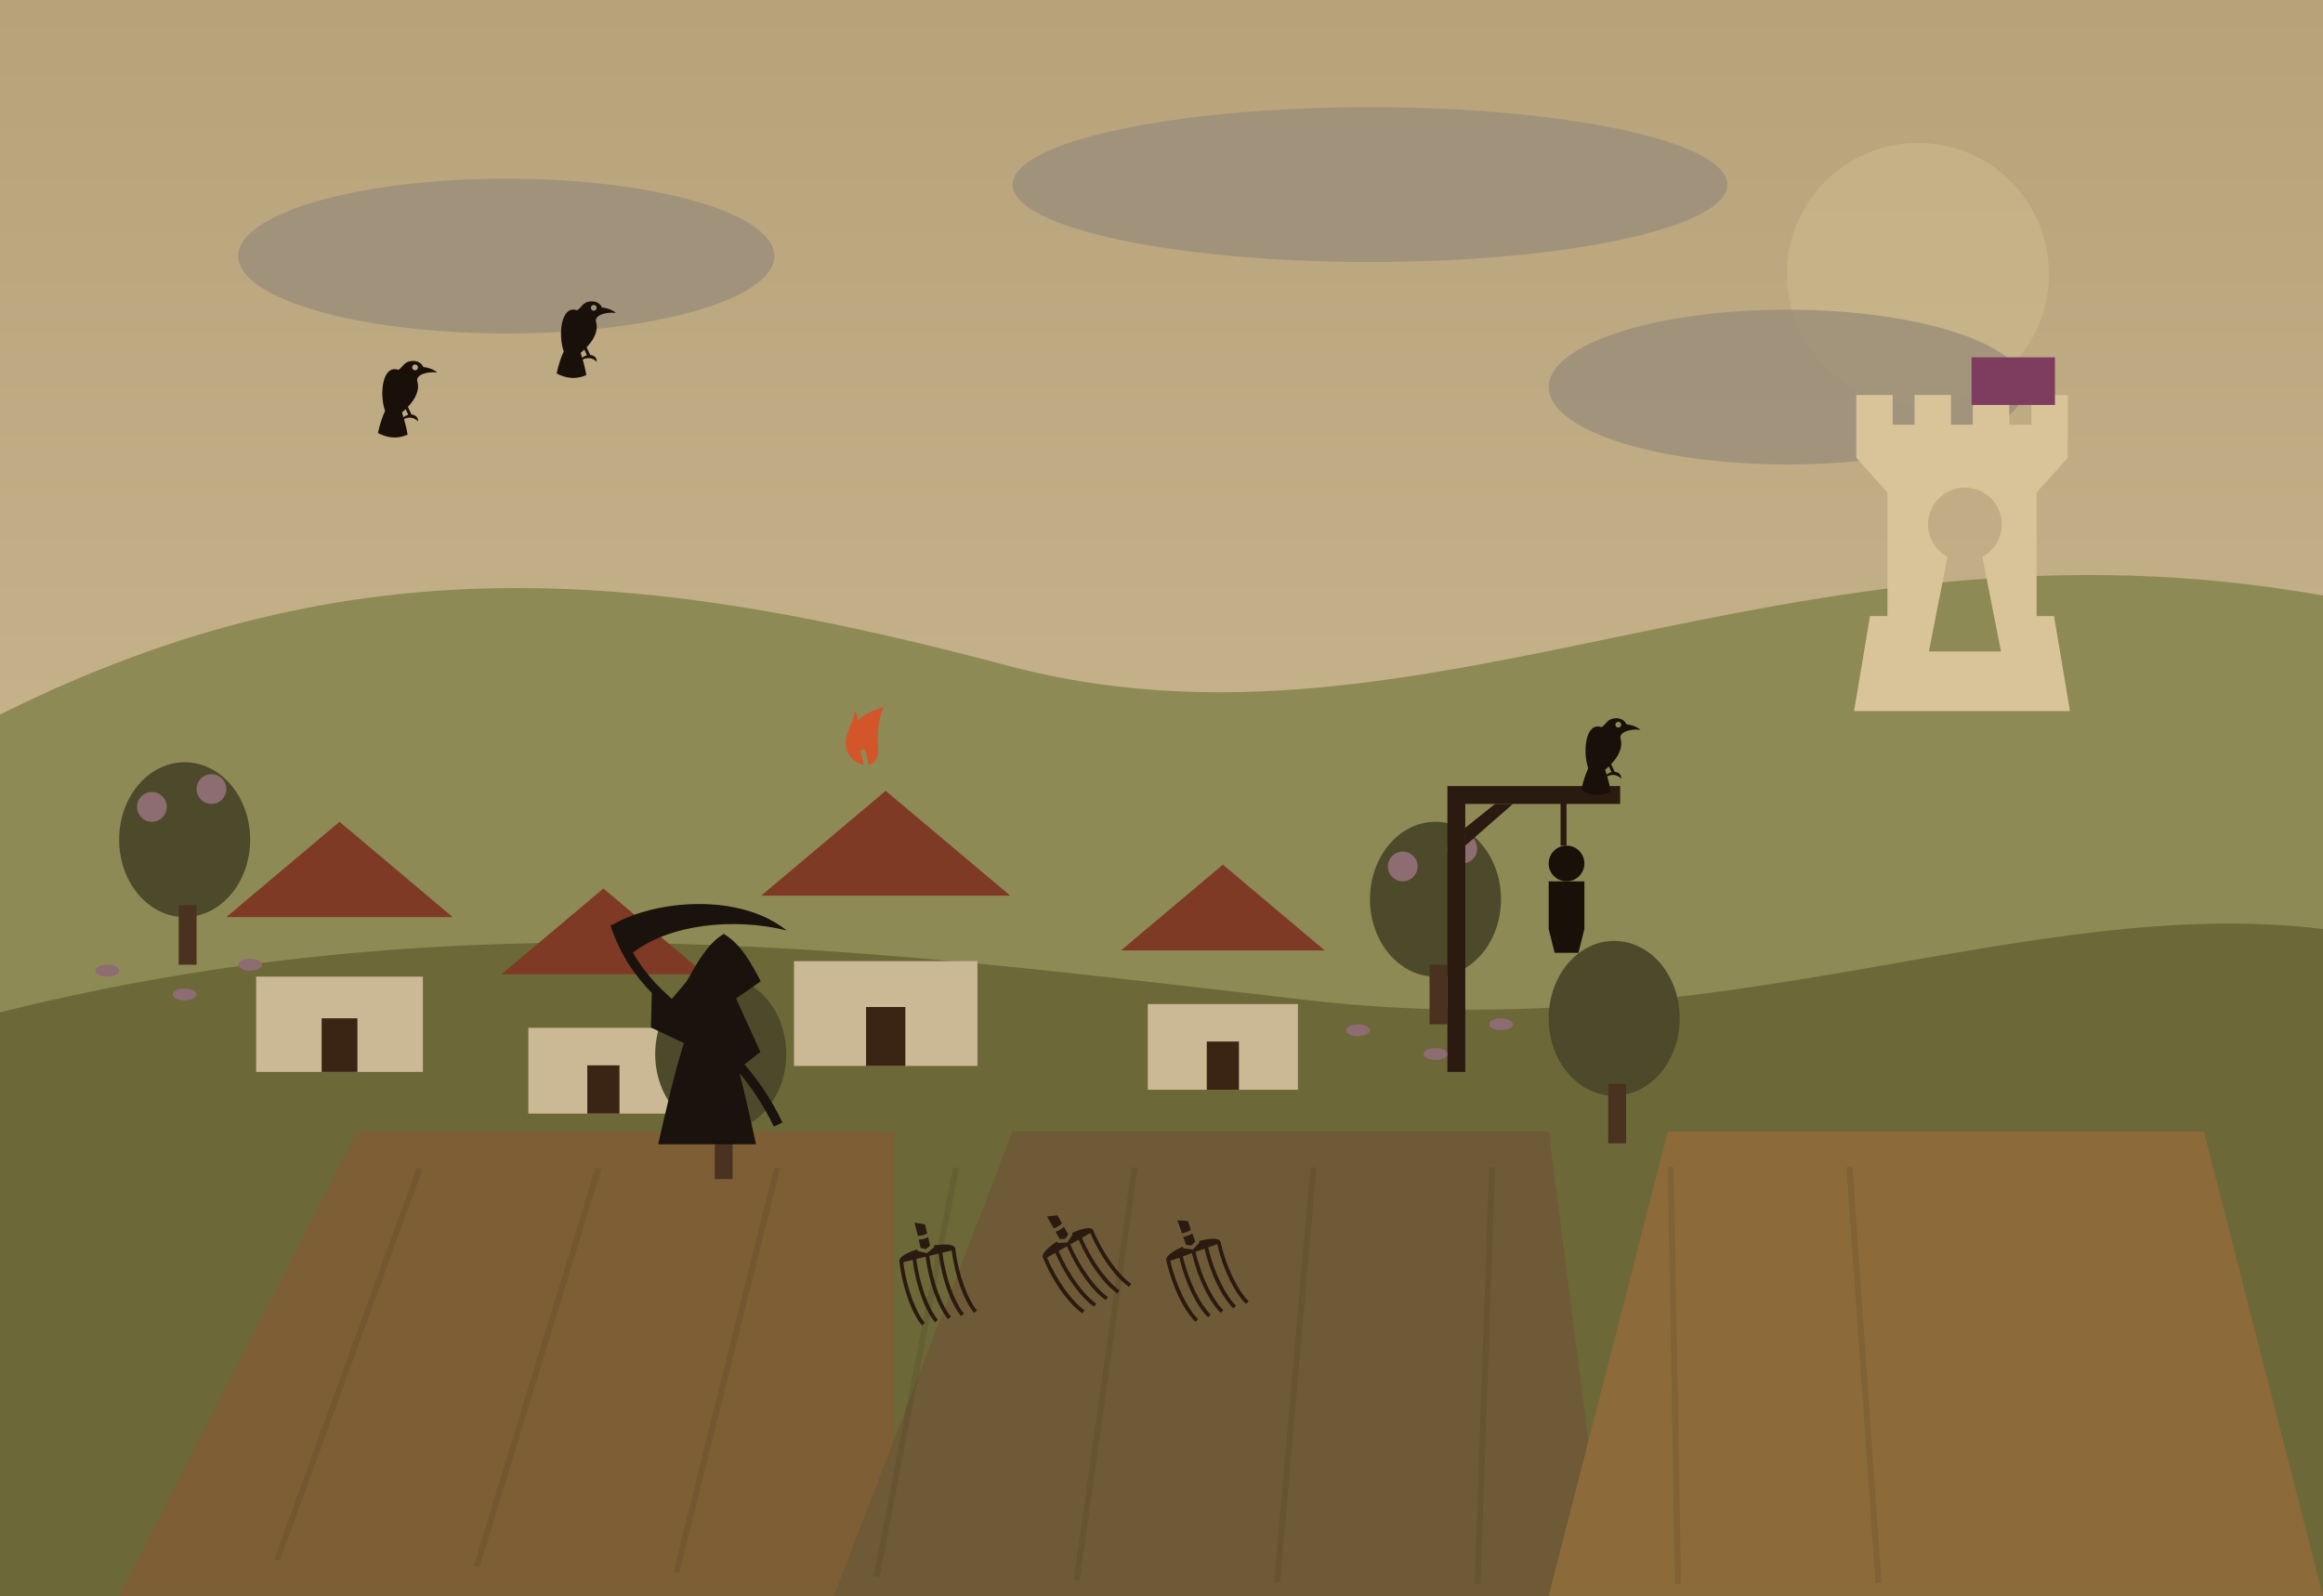
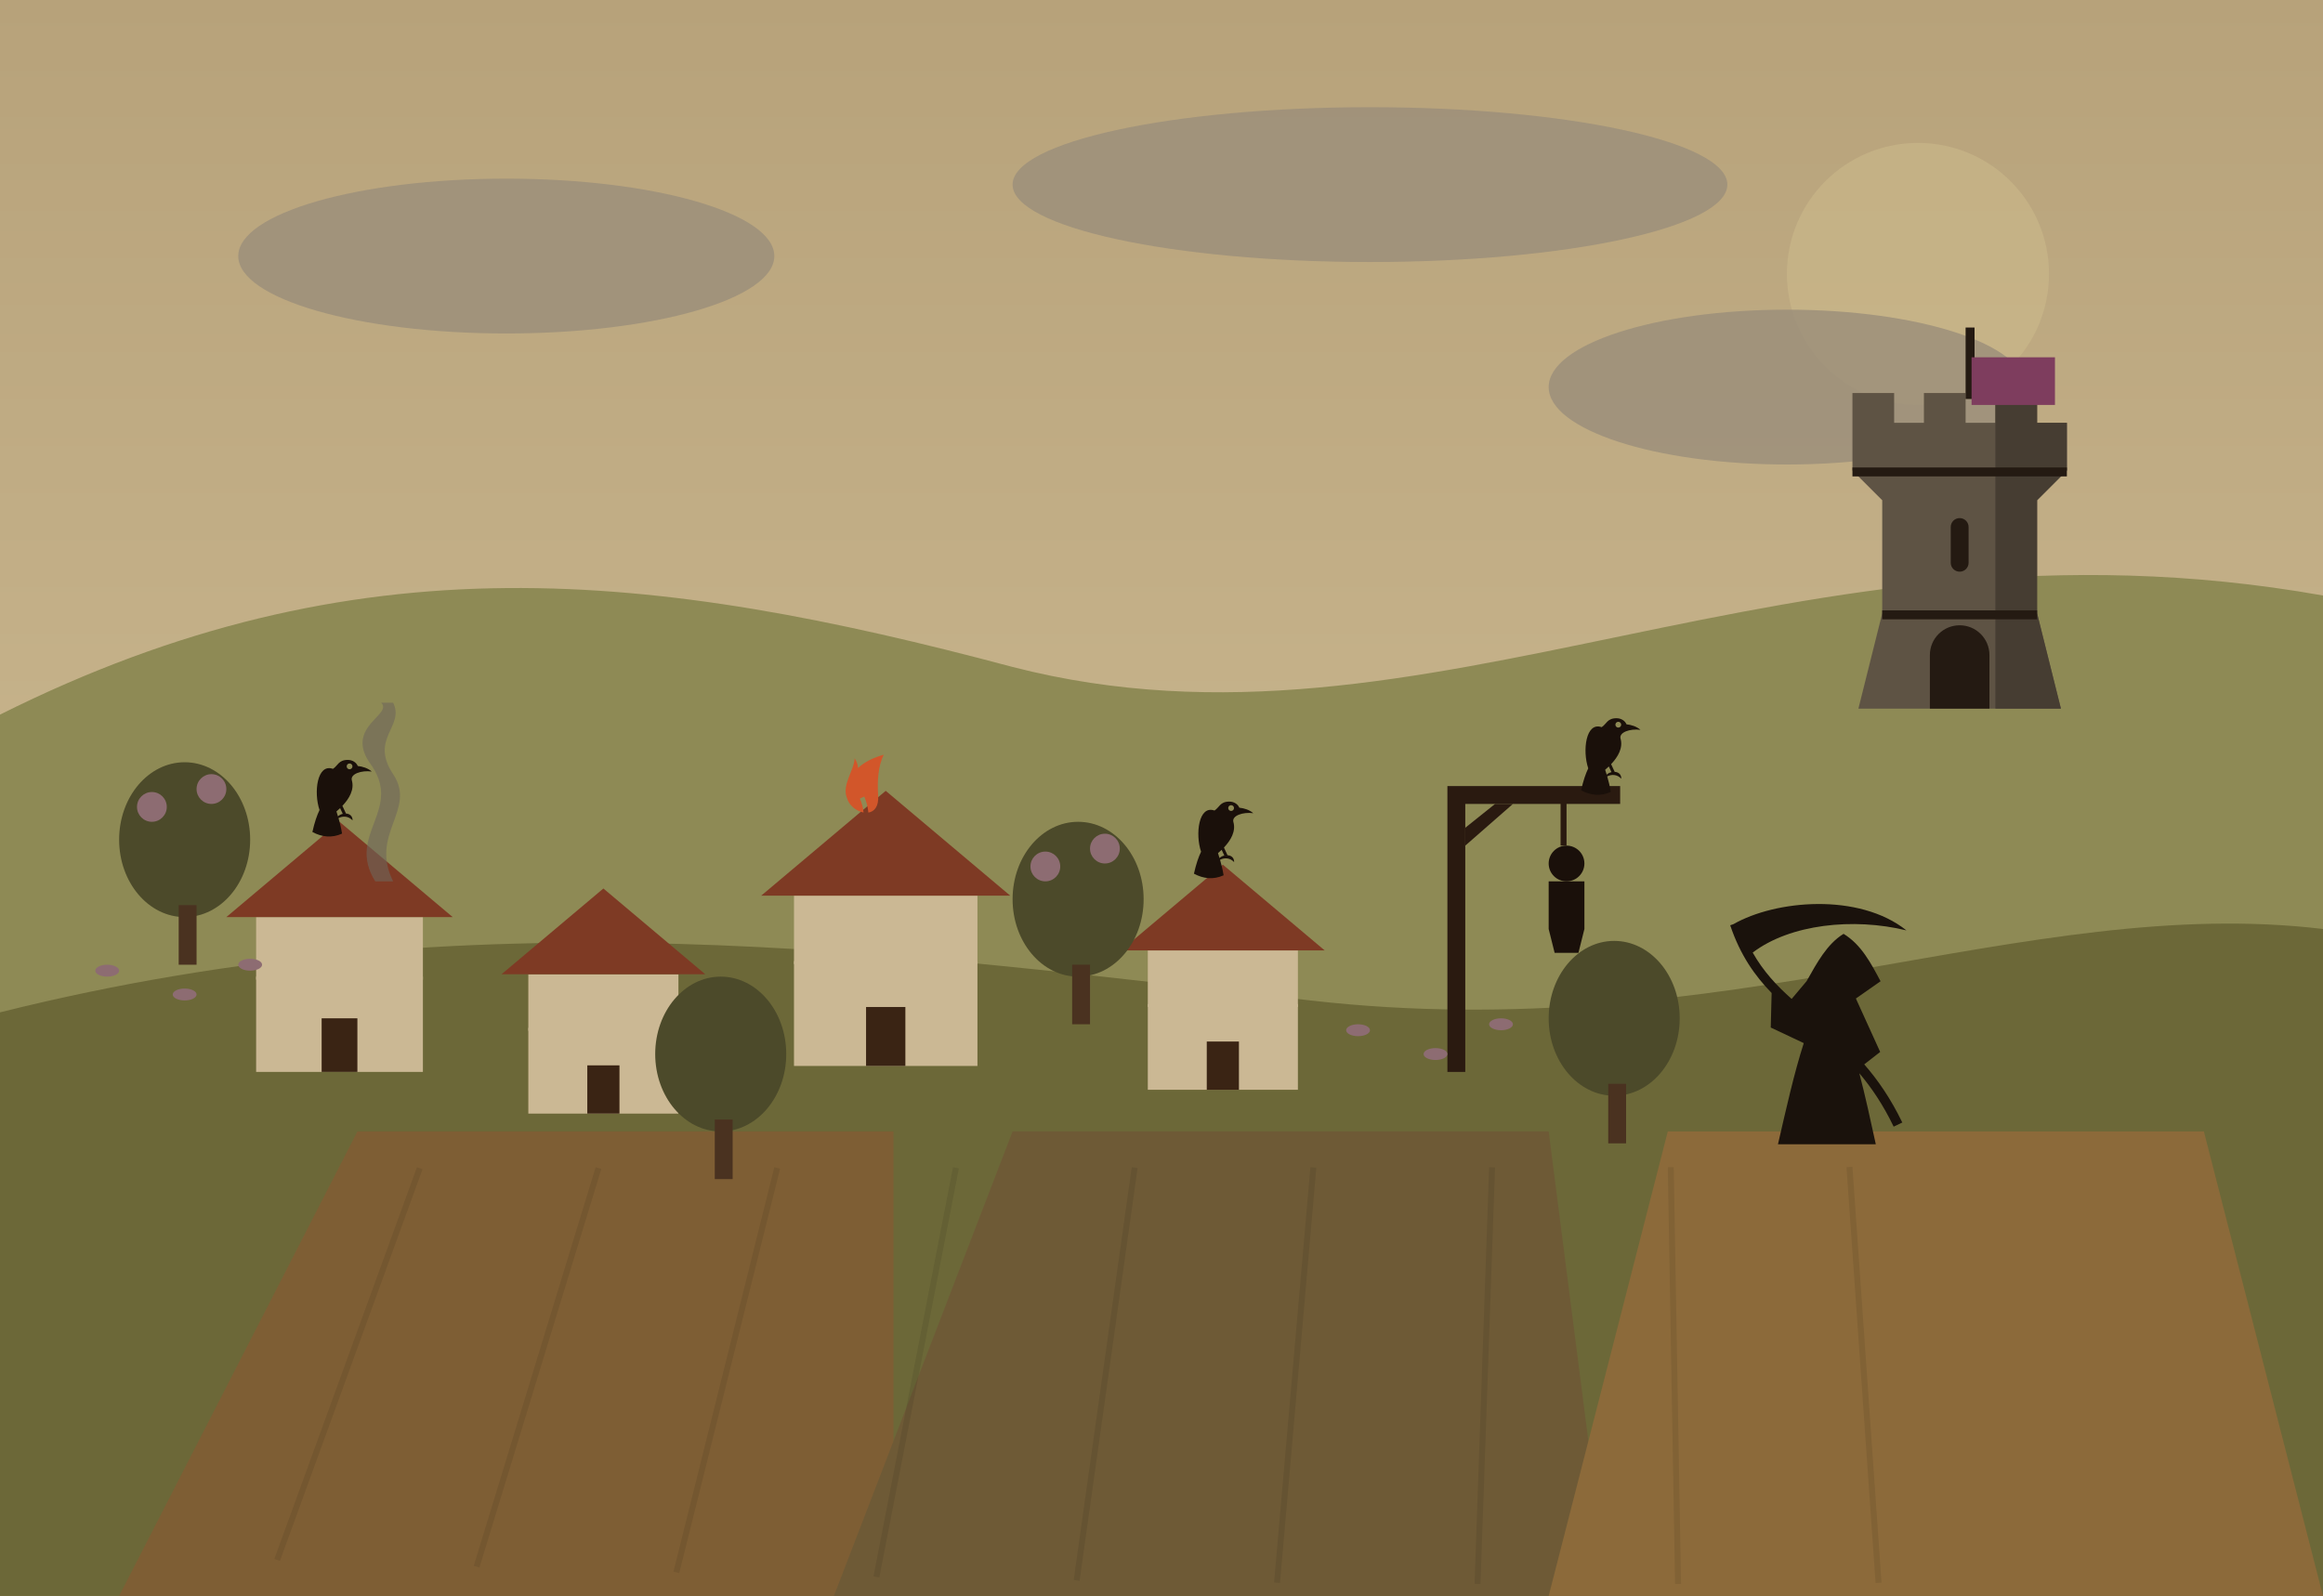
<svg xmlns="http://www.w3.org/2000/svg" width="390" height="268" viewBox="0 0 390 268" fill="none">
  <g id="Kingdom" clip-path="url(#clip0_39_1307)">
    <rect width="390" height="268" fill="url(#paint0_linear_39_1307)" />
    <circle id="Sun" cx="322" cy="46" r="22" fill="#CBB98A" fill-opacity="0.6" />
    <ellipse id="Cloud" cx="85" cy="43" rx="45" ry="13" fill="#9C907A" fill-opacity="0.85" />
    <ellipse id="Cloud_2" cx="230" cy="31" rx="60" ry="13" fill="#9C907A" fill-opacity="0.85" />
    <ellipse id="Cloud_3" cx="300" cy="65" rx="40" ry="13" fill="#9C907A" fill-opacity="0.85" />
    <g id="Hill">
      <path id="Vector" d="M0 120C60 90 110 96 170 112C240 130 300 84 390 100V268H0V120Z" fill="#8E8A55" />
    </g>
    <g id="Hill_2">
      <path id="Vector_2" d="M0 170C80 150 150 160 220 168C290 176 340 150 390 156V268H0V170Z" fill="#6C6838" />
    </g>
    <g id="Field">
      <path id="Vector_3" d="M20 268L60 190H150V268H20Z" fill="#7E5E34" />
    </g>
    <g id="Field_2">
      <path id="Vector_4" d="M140 268L170 190H260L270 268H140Z" fill="#6E5A36" />
    </g>
    <g id="Field_3">
      <path id="Vector_5" d="M260 268L280 190H370L390 268H260Z" fill="#8C6A3A" />
    </g>
    <rect id="Furrow" x="70" y="196" width="1" height="70" transform="rotate(20 70 196)" fill="black" fill-opacity="0.08" />
    <rect id="Furrow_2" x="100" y="196" width="1" height="70" transform="rotate(17 100 196)" fill="black" fill-opacity="0.08" />
    <rect id="Furrow_3" x="130" y="196" width="1" height="70" transform="rotate(14 130 196)" fill="black" fill-opacity="0.08" />
    <rect id="Furrow_4" x="160" y="196" width="1" height="70" transform="rotate(11 160 196)" fill="black" fill-opacity="0.08" />
    <rect id="Furrow_5" x="190" y="196" width="1" height="70" transform="rotate(8 190 196)" fill="black" fill-opacity="0.08" />
    <rect id="Furrow_6" x="220" y="196" width="1" height="70" transform="rotate(5 220 196)" fill="black" fill-opacity="0.08" />
    <rect id="Furrow_7" x="250" y="196" width="1" height="70" transform="rotate(2 250 196)" fill="black" fill-opacity="0.08" />
    <rect id="Furrow_8" x="280" y="196" width="1" height="70" transform="rotate(-1 280 196)" fill="black" fill-opacity="0.08" />
    <rect id="Furrow_9" x="310" y="196" width="1" height="70" transform="rotate(-4 310 196)" fill="black" fill-opacity="0.08" />
    <g id="Fortress">
-       <path id="Vector_6" d="M311.643 66.336V76.857L316.879 82.716V103.45H313.948L311.275 119.412H347.518L344.845 103.45H341.917V82.716L347.153 76.857V66.336H341.043V71.317H337.323V66.336H331.212V71.317H327.538V66.336H321.428V71.317H317.753V66.336H311.643ZM329.885 81.867C333.303 81.867 336.073 84.637 336.073 88.055C336.073 90.415 334.753 92.466 332.809 93.51L335.939 109.397H323.832L326.961 93.51C325.018 92.466 323.697 90.414 323.697 88.055C323.697 84.637 326.468 81.867 329.885 81.867L329.885 81.867Z" fill="#D9C49A" />
+       <path d="M311 66H318V71H323V66H330V71H335V66H342V71H347V79L342 84V103L346 119H312L316 103V84L311 79V66Z" fill="#5E5344" />
+       <path d="M335 66H342V71H347V79L342 84V103L346 119H335V66Z" fill="#463D32" />
+       <rect x="311" y="78.5" width="36" height="1.5" fill="#241A12" />
+       <rect x="316" y="102.5" width="26" height="1.5" fill="#241A12" />
+       <rect x="327.5" y="87" width="3" height="9" rx="1.5" fill="#241A12" />
+       <path data-door="" d="M324 119V110A5 5 0 0 1 334 110V119H324Z" fill="#241A12" />
+       <rect x="330" y="55" width="1.5" height="12" fill="#241A12" />
    </g>
    <rect id="Pennant" x="331" y="60" width="14" height="8" fill="#7E3D5E" />
    <g id="House">
      <path id="Vector_7" d="M43 164H71V180H43V164Z" fill="#CBB894" />
    </g>
+     <rect data-wall-top="154" x="43" y="154" width="28.0" height="10.5" fill="#CBB894" />
    <g id="House_2">
      <path id="Vector_8" d="M38 154L57 138L76 154H38Z" fill="#7E3A24" />
    </g>
    <rect id="House_3" x="54" y="171" width="6" height="9" fill="#3A2414" />
    <g id="House_4" clip-path="url(#clip1_39_1307)">
      <path id="Vector_9" d="M88.7 172.6H113.9V187H88.7V172.6Z" fill="#CBB894" />
    </g>
+     <rect data-wall-top="163.6" x="88.7" y="163.6" width="25.2" height="9.5" fill="#CBB894" />
    <g id="House_5" clip-path="url(#clip2_39_1307)">
      <path id="Vector_10" d="M84.2 163.6L101.3 149.2L118.4 163.6H84.2Z" fill="#7E3A24" />
    </g>
    <rect id="House_6" x="98.6" y="178.9" width="5.4" height="8.1" fill="#3A2414" />
    <g id="House_7">
      <path id="Vector_11" d="M133.3 161.4H164.1V179H133.3V161.4Z" fill="#CBB894" />
    </g>
+     <rect data-wall-top="150.4" x="133.3" y="150.4" width="30.8" height="11.5" fill="#CBB894" />
    <g id="House_8" clip-path="url(#clip3_39_1307)">
      <path id="Vector_12" d="M127.8 150.4L148.7 132.8L169.6 150.4H127.8Z" fill="#7E3A24" />
    </g>
    <rect id="House_9" x="145.4" y="169.1" width="6.6" height="9.9" fill="#3A2414" />
    <g id="House_10" clip-path="url(#clip4_39_1307)">
      <path id="Vector_13" d="M192.7 168.6H217.9V183H192.7V168.6Z" fill="#CBB894" />
    </g>
+     <rect data-wall-top="159.6" x="192.7" y="159.6" width="25.2" height="9.5" fill="#CBB894" />
    <g id="House_11" clip-path="url(#clip5_39_1307)">
      <path id="Vector_14" d="M188.2 159.6L205.3 145.2L222.4 159.6H188.2Z" fill="#7E3A24" />
    </g>
    <rect id="House_12" x="202.6" y="174.9" width="5.4" height="8.1" fill="#3A2414" />
+     <g id="Smoke">
+       <path d="M63 148C58 140 68 136 62 128C58 122 66 120 64 118H66C68 122 62 124 66 130C70 136 62 140 66 148H63Z" fill="#6E665A" fill-opacity="0.6" />
+     </g>
    <g id="Tree">
      <ellipse id="Crown" cx="31" cy="141" rx="11" ry="13" fill="#4C4A2A" />
      <circle id="Blossom" cx="35.5" cy="132.5" r="2.5" fill="#8D6C72" />
      <circle id="Blossom_2" cx="25.5" cy="135.5" r="2.5" fill="#8D6C72" />
      <rect id="Trunk" x="30" y="152" width="3" height="10" fill="#4A3220" />
    </g>
-     <g id="Tree_2">
-       <ellipse id="Crown_2" cx="241" cy="151" rx="11" ry="13" fill="#4C4A2A" />
-       <circle id="Blossom_3" cx="245.5" cy="142.5" r="2.5" fill="#8D6C72" />
-       <circle id="Blossom_4" cx="235.5" cy="145.5" r="2.5" fill="#8D6C72" />
-       <rect id="Trunk_2" x="240" y="162" width="3" height="10" fill="#4A3220" />
+     <g transform="translate(-60 0)">
+       <g id="Tree_2">
+         <ellipse id="Crown_2" cx="241" cy="151" rx="11" ry="13" fill="#4C4A2A" />
+         <circle id="Blossom_3" cx="245.5" cy="142.5" r="2.5" fill="#8D6C72" />
+         <circle id="Blossom_4" cx="235.5" cy="145.5" r="2.5" fill="#8D6C72" />
+         <rect id="Trunk_2" x="240" y="162" width="3" height="10" fill="#4A3220" />
+       </g>
    </g>
    <g id="Tree_3">
      <ellipse id="Crown_3" cx="271" cy="171" rx="11" ry="13" fill="#4C4A2A" />
      <rect id="Trunk_3" x="270" y="182" width="3" height="10" fill="#4A3220" />
    </g>
    <g id="Tree_4">
      <ellipse id="Crown_4" cx="121" cy="177" rx="11" ry="13" fill="#4C4A2A" />
      <rect id="Trunk_4" x="120" y="188" width="3" height="10" fill="#4A3220" />
    </g>
    <g id="Frame">
      <path id="Vector_15" d="M243 180V132H272V135H246V180H243Z" fill="#2A1A10" />
      <path id="Vector_16" d="M246 142L254 135H251L246 139V142Z" fill="#2A1A10" />
    </g>
    <rect id="Rectangle" x="262" y="134" width="1" height="8" fill="#2A1A10" />
    <g id="Frame_2">
      <path id="Vector_17" d="M263 148C264.657 148 266 146.657 266 145C266 143.343 264.657 142 263 142C261.343 142 260 143.343 260 145C260 146.657 261.343 148 263 148Z" fill="#1A100A" />
      <path id="Vector_18" d="M260 148H266V156L265 160H261L260 156V148Z" fill="#1A100A" />
    </g>
-     <g id="Flame">
-       <path id="Vector_19" fill-rule="evenodd" clip-rule="evenodd" d="M148.38 118.736C146.675 119.202 145.167 119.916 144.051 120.969C144.021 120.431 143.857 119.888 143.48 119.335C143.437 121.265 141.318 123.801 142.169 125.932C142.17 125.932 142.169 125.933 142.169 125.933C142.499 127.238 143.771 128.233 144.983 128.439C144.894 127.594 144.678 126.819 144.361 126.087L145.098 125.768C145.457 126.597 145.696 127.486 145.786 128.452C146.785 128.295 147.561 127.437 147.43 125.548C147.273 123.28 147.403 120.615 148.38 118.736L148.38 118.736Z" fill="#D2562A" />
+     <g transform="translate(0 8)">
+       <g id="Flame">
+         <path id="Vector_19" fill-rule="evenodd" clip-rule="evenodd" d="M148.38 118.736C146.675 119.202 145.167 119.916 144.051 120.969C144.021 120.431 143.857 119.888 143.48 119.335C143.437 121.265 141.318 123.801 142.169 125.932C142.17 125.932 142.169 125.933 142.169 125.933C142.499 127.238 143.771 128.233 144.983 128.439C144.894 127.594 144.678 126.819 144.361 126.087L145.098 125.768C145.457 126.597 145.696 127.486 145.786 128.452C146.785 128.295 147.561 127.437 147.43 125.548C147.273 123.28 147.403 120.615 148.38 118.736L148.38 118.736Z" fill="#D2562A" />
+       </g>
    </g>
-     <g id="Raven">
-       <path id="Vector_20" fill-rule="evenodd" clip-rule="evenodd" d="M69.388 60.608C67.82 60.608 67.712 61.596 66.896 62.108C64.232 61.163 63.64 66.056 64.644 69.023C64.223 69.896 63.804 71.099 63.446 72.712C65 73.551 66.704 73.769 68.429 72.983C68.259 71.952 68.041 71.1 67.828 70.375C68.512 70.03 69.457 69.977 70.193 70.769C70.2 69.986 69.673 69.649 69.085 69.614L68.483 68.32C69.648 67.088 70.516 65.581 70.066 64.026C69.784 62.974 71.657 62.324 73.411 62.556C72.741 61.977 71.88 61.722 71.064 61.63C70.822 61.035 70.172 60.608 69.388 60.608ZM69.687 61.207C69.956 61.207 70.174 61.425 70.174 61.693C70.174 61.961 69.956 62.178 69.687 62.178C69.419 62.178 69.202 61.961 69.202 61.693C69.202 61.425 69.419 61.207 69.687 61.207H69.687ZM68.099 68.706L68.544 69.662C68.226 69.736 67.934 69.886 67.743 70.091C67.652 69.794 67.565 69.519 67.484 69.263C67.694 69.084 67.9 68.898 68.099 68.706V68.706Z" fill="#1A100A" />
+     <g transform="translate(-11 67)">
+       <g id="Raven">
+         <path id="Vector_20" fill-rule="evenodd" clip-rule="evenodd" d="M69.388 60.608C67.82 60.608 67.712 61.596 66.896 62.108C64.232 61.163 63.64 66.056 64.644 69.023C64.223 69.896 63.804 71.099 63.446 72.712C65 73.551 66.704 73.769 68.429 72.983C68.259 71.952 68.041 71.1 67.828 70.375C68.512 70.03 69.457 69.977 70.193 70.769C70.2 69.986 69.673 69.649 69.085 69.614L68.483 68.32C69.648 67.088 70.516 65.581 70.066 64.026C69.784 62.974 71.657 62.324 73.411 62.556C72.741 61.977 71.88 61.722 71.064 61.63C70.822 61.035 70.172 60.608 69.388 60.608ZM69.687 61.207C69.956 61.207 70.174 61.425 70.174 61.693C70.174 61.961 69.956 62.178 69.687 62.178C69.419 62.178 69.202 61.961 69.202 61.693C69.202 61.425 69.419 61.207 69.687 61.207H69.687ZM68.099 68.706L68.544 69.662C68.226 69.736 67.934 69.886 67.743 70.091C67.652 69.794 67.565 69.519 67.484 69.263C67.694 69.084 67.9 68.898 68.099 68.706V68.706Z" fill="#1A100A" />
+       </g>
    </g>
-     <g id="Raven_2">
-       <path id="Vector_21" fill-rule="evenodd" clip-rule="evenodd" d="M99.388 50.608C97.82 50.608 97.712 51.596 96.896 52.108C94.232 51.163 93.64 56.056 94.644 59.023C94.223 59.896 93.804 61.099 93.446 62.712C95 63.551 96.704 63.769 98.429 62.983C98.259 61.952 98.041 61.1 97.828 60.375C98.512 60.03 99.457 59.977 100.193 60.769C100.2 59.986 99.673 59.649 99.085 59.614L98.483 58.32C99.648 57.088 100.516 55.581 100.066 54.026C99.784 52.974 101.657 52.324 103.411 52.556C102.741 51.977 101.88 51.722 101.064 51.63C100.822 51.035 100.172 50.608 99.388 50.608ZM99.687 51.207C99.956 51.207 100.174 51.425 100.174 51.693C100.174 51.961 99.956 52.178 99.687 52.178C99.419 52.178 99.202 51.961 99.202 51.693C99.202 51.425 99.419 51.207 99.687 51.207H99.687ZM98.099 58.706L98.544 59.662C98.226 59.736 97.934 59.886 97.743 60.091C97.652 59.794 97.565 59.519 97.484 59.263C97.694 59.084 97.9 58.898 98.099 58.706V58.706Z" fill="#1A100A" />
+     <g transform="translate(107 84)">
+       <g id="Raven_2">
+         <path id="Vector_21" fill-rule="evenodd" clip-rule="evenodd" d="M99.388 50.608C97.82 50.608 97.712 51.596 96.896 52.108C94.232 51.163 93.64 56.056 94.644 59.023C94.223 59.896 93.804 61.099 93.446 62.712C95 63.551 96.704 63.769 98.429 62.983C98.259 61.952 98.041 61.1 97.828 60.375C98.512 60.03 99.457 59.977 100.193 60.769C100.2 59.986 99.673 59.649 99.085 59.614L98.483 58.32C99.648 57.088 100.516 55.581 100.066 54.026C99.784 52.974 101.657 52.324 103.411 52.556C102.741 51.977 101.88 51.722 101.064 51.63C100.822 51.035 100.172 50.608 99.388 50.608ZM99.687 51.207C99.956 51.207 100.174 51.425 100.174 51.693C100.174 51.961 99.956 52.178 99.687 52.178C99.419 52.178 99.202 51.961 99.202 51.693C99.202 51.425 99.419 51.207 99.687 51.207H99.687ZM98.099 58.706L98.544 59.662C98.226 59.736 97.934 59.886 97.743 60.091C97.652 59.794 97.565 59.519 97.484 59.263C97.694 59.084 97.9 58.898 98.099 58.706V58.706Z" fill="#1A100A" />
+       </g>
    </g>
    <g id="Raven_3">
      <path id="Vector_22" fill-rule="evenodd" clip-rule="evenodd" d="M271.387 120.608C269.82 120.608 269.712 121.596 268.896 122.108C266.232 121.163 265.64 126.057 266.644 129.023C266.223 129.896 265.804 131.099 265.446 132.712C267 133.551 268.703 133.769 270.429 132.983C270.259 131.952 270.041 131.1 269.828 130.375C270.512 130.03 271.458 129.977 272.193 130.769C272.2 129.986 271.673 129.649 271.085 129.614L270.483 128.32C271.648 127.088 272.516 125.581 272.066 124.026C271.784 122.974 273.657 122.324 275.411 122.556C274.741 121.977 273.88 121.722 273.064 121.63C272.822 121.034 272.172 120.608 271.387 120.608ZM271.687 121.207C271.956 121.207 272.174 121.425 272.174 121.693C272.174 121.961 271.956 122.178 271.687 122.178C271.419 122.178 271.202 121.961 271.202 121.693C271.202 121.425 271.419 121.207 271.687 121.207H271.687ZM270.099 128.706L270.544 129.662C270.226 129.736 269.934 129.886 269.743 130.091C269.652 129.794 269.565 129.519 269.484 129.263C269.694 129.084 269.9 128.898 270.099 128.706V128.706Z" fill="#1A100A" />
    </g>
-     <g id="Mob" clip-path="url(#clip6_39_1307)">
-       <path id="Vector_23" fill-rule="evenodd" clip-rule="evenodd" d="M153.551 205.304L154.081 207.497C154.105 207.505 154.146 207.518 154.216 207.521C154.383 207.53 154.642 207.496 154.893 207.431C155.14 207.365 155.386 207.267 155.537 207.176C155.597 207.14 155.627 207.111 155.649 207.09L155.292 205.611L153.551 205.304ZM155.807 207.751C155.586 207.873 155.326 207.971 155.053 208.042C154.776 208.114 154.496 208.16 154.24 208.154L154.576 209.551L155.461 209.754L156.149 209.172L155.807 207.751ZM159.507 209.057C158.834 208.926 157.852 208.972 156.795 209.136L156.858 209.404L155.747 210.34L155.626 210.44L154.054 210.08L153.986 209.801C152.302 210.343 150.955 211.073 150.988 211.735C151.502 216.295 153.089 220.555 154.792 222.577L155.275 222.169C153.77 220.379 152.188 216.291 151.652 211.941L153.218 211.564C153.773 215.989 155.322 220.082 156.981 222.049L157.463 221.641C155.955 219.851 154.372 215.766 153.833 211.416L155.403 211.036C155.958 215.46 157.507 219.553 159.17 221.521L159.649 221.112C158.143 219.323 156.558 215.238 156.022 210.888L157.592 210.508C158.147 214.932 159.695 219.025 161.355 220.992L161.837 220.584C160.332 218.795 158.746 214.71 158.21 210.36L159.78 209.98C160.336 214.401 161.883 218.501 163.543 220.464L164.022 220.056C162.485 218.228 160.866 214.005 160.362 209.554C160.253 209.303 159.946 209.143 159.507 209.057Z" fill="#2A1A10" />
-     </g>
-     <g id="Mob_2">
-       <path id="Vector_24" fill-rule="evenodd" clip-rule="evenodd" d="M175.772 204.275L176.887 206.237C176.912 206.237 176.954 206.239 177.023 206.222C177.186 206.185 177.426 206.081 177.649 205.949C177.868 205.817 178.077 205.656 178.198 205.527C178.246 205.475 178.267 205.44 178.282 205.414L177.531 204.09L175.772 204.275ZM178.616 206.005C178.437 206.183 178.214 206.349 177.971 206.493C177.725 206.638 177.469 206.759 177.221 206.825L177.929 208.075L178.836 208.026L179.337 207.276L178.616 206.005ZM182.533 206.241C181.85 206.3 180.918 206.615 179.947 207.064L180.082 207.304L179.272 208.51L179.183 208.639L177.573 208.727L177.43 208.477C175.961 209.462 174.868 210.535 175.081 211.163C176.833 215.405 179.533 219.063 181.727 220.536L182.078 220.011C180.138 218.706 177.491 215.212 175.777 211.179L177.178 210.384C178.931 214.484 181.548 217.992 183.685 219.425L184.037 218.9C182.093 217.595 179.446 214.105 177.729 210.072L179.133 209.274C180.886 213.374 183.503 216.881 185.644 218.314L185.991 217.79C184.051 216.484 181.401 212.995 179.687 208.961L181.091 208.163C182.844 212.263 185.461 215.771 187.598 217.204L187.95 216.679C186.01 215.374 183.359 211.884 181.645 207.85L183.049 207.052C184.802 211.149 187.42 214.663 189.557 216.093L189.905 215.569C187.923 214.236 185.203 210.623 183.492 206.483C183.317 206.272 182.978 206.202 182.533 206.241Z" fill="#2A1A10" />
-     </g>
-     <g id="Mob_3" clip-path="url(#clip7_39_1307)">
-       <path id="Vector_25" fill-rule="evenodd" clip-rule="evenodd" d="M197.667 204.926L198.424 207.051C198.449 207.056 198.49 207.065 198.561 207.061C198.727 207.052 198.982 206.992 199.224 206.9C199.463 206.809 199.698 206.686 199.839 206.58C199.895 206.537 199.922 206.506 199.941 206.483L199.431 205.049L197.667 204.926ZM200.167 207.123C199.96 207.267 199.712 207.392 199.447 207.492C199.18 207.592 198.907 207.667 198.651 207.688L199.131 209.042L200.033 209.151L200.656 208.501L200.167 207.123ZM203.984 208.036C203.301 207.976 202.328 208.124 201.294 208.397L201.385 208.657L200.378 209.704L200.268 209.816L198.668 209.623L198.57 209.352C196.953 210.067 195.689 210.934 195.791 211.589C196.779 216.071 198.802 220.142 200.708 221.974L201.145 221.518C199.461 219.895 197.461 215.995 196.473 211.725L197.991 211.187C199.005 215.529 200.973 219.437 202.829 221.22L203.266 220.764C201.579 219.141 199.578 215.245 198.587 210.974L200.109 210.432C201.123 214.775 203.091 218.683 204.951 220.466L205.384 220.01C203.7 218.387 201.696 214.491 200.709 210.221L202.23 209.679C203.245 214.021 205.213 217.929 207.069 219.712L207.506 219.256C205.822 217.634 203.818 213.737 202.83 209.467L204.352 208.925C205.366 213.263 207.334 217.179 209.19 218.958L209.624 218.502C207.903 216.845 205.852 212.815 204.886 208.44C204.751 208.202 204.429 208.075 203.984 208.036Z" fill="#2A1A10" />
-     </g>
-     <g id="Death">
-       <path id="Vector_26" d="M117.186 151.807C111.829 151.836 106.572 153.155 103.006 155.197L102.478 155.374C104.156 160.381 106.617 163.855 109.433 166.75L109.285 172.548L114.828 175.164C113.195 180.233 111.862 186.24 110.497 192.15H126.921C126.036 188.099 125.158 184.029 124.158 180.228C126.201 182.644 128.155 185.525 129.921 189.193L131.369 188.497C129.429 184.469 127.249 181.335 124.982 178.733L127.657 176.646L123.578 167.676L127.722 164.776C126.092 161.729 124.504 158.648 121.51 156.813C118.716 158.531 117.041 161.687 115.304 164.762L112.793 167.743C110.31 165.537 108.068 163.16 106.253 159.963C112.517 155.192 123.144 154.054 132.064 156.236C128.092 153.06 122.588 151.778 117.186 151.807V151.807Z" fill="#1A120C" />
+     <g transform="translate(188 0)">
+       <g id="Death">
+         <path id="Vector_26" d="M117.186 151.807C111.829 151.836 106.572 153.155 103.006 155.197L102.478 155.374C104.156 160.381 106.617 163.855 109.433 166.75L109.285 172.548L114.828 175.164C113.195 180.233 111.862 186.24 110.497 192.15H126.921C126.036 188.099 125.158 184.029 124.158 180.228C126.201 182.644 128.155 185.525 129.921 189.193L131.369 188.497C129.429 184.469 127.249 181.335 124.982 178.733L127.657 176.646L123.578 167.676L127.722 164.776C126.092 161.729 124.504 158.648 121.51 156.813C118.716 158.531 117.041 161.687 115.304 164.762L112.793 167.743C110.31 165.537 108.068 163.16 106.253 159.963C112.517 155.192 123.144 154.054 132.064 156.236C128.092 153.06 122.588 151.778 117.186 151.807V151.807Z" fill="#1A120C" />
+       </g>
    </g>
    <ellipse id="Fallen petal" cx="18" cy="163" rx="2" ry="1" fill="#8D6C72" />
    <ellipse id="Fallen petal_2" cx="31" cy="167" rx="2" ry="1" fill="#8D6C72" />
    <ellipse id="Fallen petal_3" cx="42" cy="162" rx="2" ry="1" fill="#8D6C72" />
    <ellipse id="Fallen petal_4" cx="228" cy="173" rx="2" ry="1" fill="#8D6C72" />
    <ellipse id="Fallen petal_5" cx="241" cy="177" rx="2" ry="1" fill="#8D6C72" />
    <ellipse id="Fallen petal_6" cx="252" cy="172" rx="2" ry="1" fill="#8D6C72" />
  </g>
  <defs>
    <linearGradient id="paint0_linear_39_1307" x1="195" y1="0" x2="195" y2="268" gradientUnits="userSpaceOnUse">
      <stop stop-color="#B7A27A" />
      <stop offset="1" stop-color="#D6C49C" />
    </linearGradient>
    <clipPath id="clip0_39_1307">
      <rect width="390" height="268" fill="white" />
    </clipPath>
    <clipPath id="clip1_39_1307">
      <rect width="30.6" height="27" fill="white" transform="translate(86 160)" />
    </clipPath>
    <clipPath id="clip2_39_1307">
      <rect width="34.2" height="16.2" fill="white" transform="translate(84.2 149.2)" />
    </clipPath>
    <clipPath id="clip3_39_1307">
      <rect width="41.8" height="19.8" fill="white" transform="translate(127.8 132.8)" />
    </clipPath>
    <clipPath id="clip4_39_1307">
      <rect width="30.6" height="27" fill="white" transform="translate(190 156)" />
    </clipPath>
    <clipPath id="clip5_39_1307">
      <rect width="34.2" height="16.2" fill="white" transform="translate(188.2 145.2)" />
    </clipPath>
-     <clipPath id="clip6_39_1307">
-       <rect width="18" height="18" fill="white" transform="translate(150 204) rotate(10)" />
-     </clipPath>
-     <clipPath id="clip7_39_1307">
-       <rect width="18" height="18" fill="white" transform="translate(194 204) rotate(4)" />
-     </clipPath>
  </defs>
</svg>
